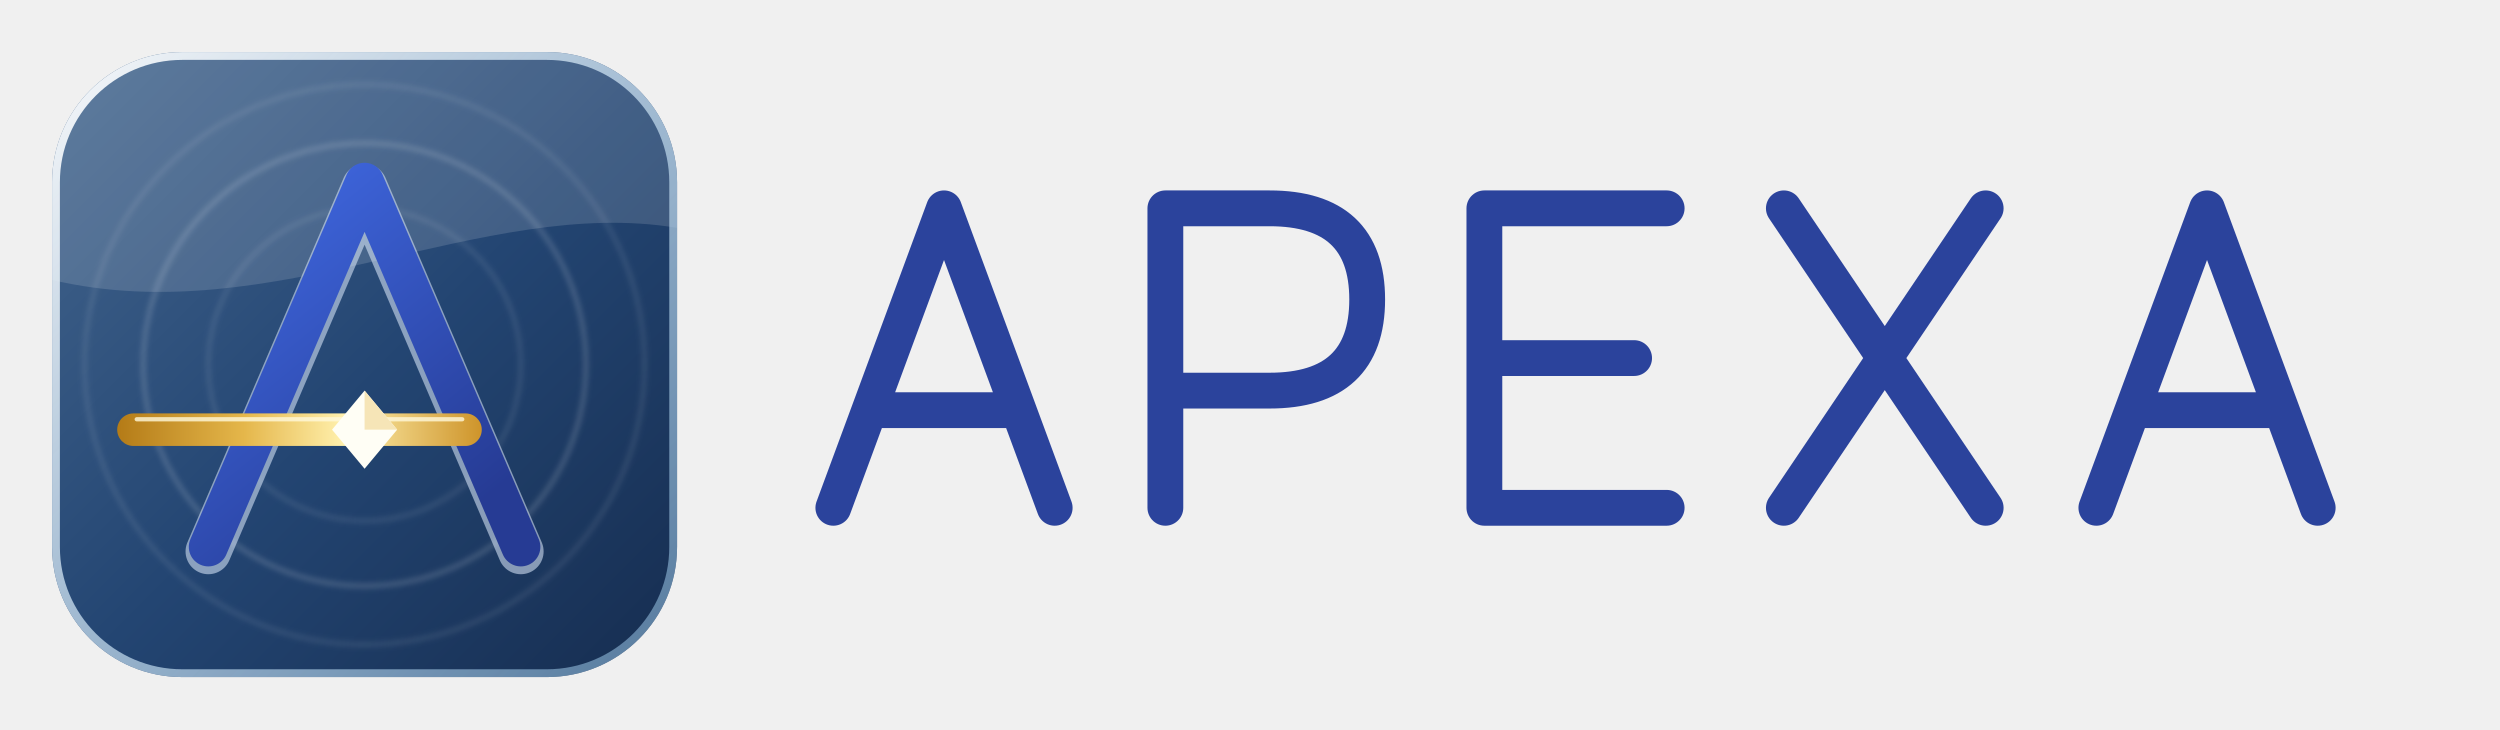
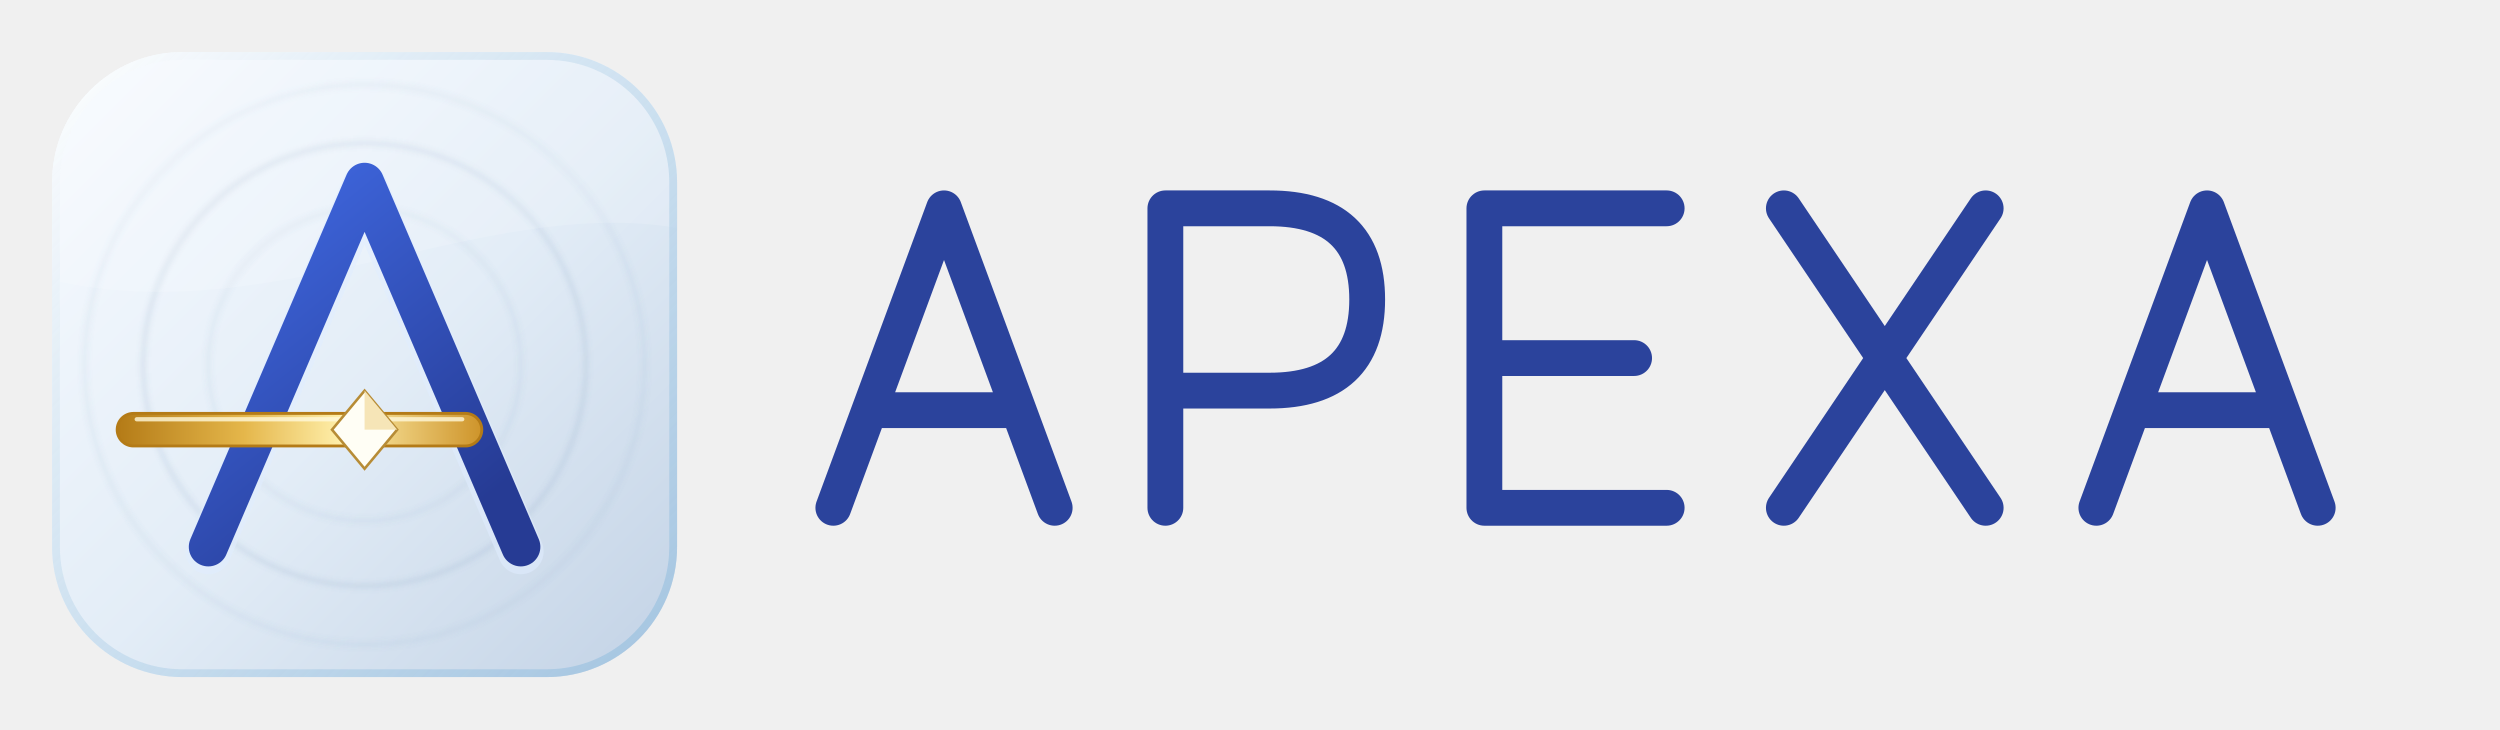
<svg xmlns="http://www.w3.org/2000/svg" viewBox="0 0 384 112">
  <g transform="translate(8 8)">
    <defs>
      <clipPath id="tile">
        <rect width="96" height="96" rx="20" />
      </clipPath>
      <linearGradient id="glass" x2="1" y2="1">
-         <stop stop-color="#45678f" />
-         <stop offset=".52" stop-color="#234572" />
-         <stop offset="1" stop-color="#162d50" />
+         <stop stop-color="#f8fbff" />
+         <stop offset=".52" stop-color="#e3edf7" />
+         <stop offset="1" stop-color="#c2d2e5" />
      </linearGradient>
      <linearGradient id="edge" x2="1" y2="1">
        <stop stop-color="#fff" stop-opacity=".95" />
        <stop offset="1" stop-color="#8bb9dc" stop-opacity=".55" />
      </linearGradient>
      <linearGradient id="ink" x2=".7" y2="1">
        <stop stop-color="#416be6" />
        <stop offset="1" stop-color="#263b94" />
      </linearGradient>
      <linearGradient id="beam">
        <stop stop-color="#b47b17" />
        <stop offset=".35" stop-color="#e5b74b" />
        <stop offset=".62" stop-color="#fff0ad" />
        <stop offset="1" stop-color="#ce942a" />
      </linearGradient>
      <filter id="soft" x="-15%" y="-15%" width="130%" height="130%">
        <feGaussianBlur stdDeviation=".4" />
      </filter>
    </defs>
    <g clip-path="url(#tile)">
      <rect width="96" height="96" fill="url(#glass)" />
-       <g fill="none" stroke="#fff" stroke-width=".9" filter="url(#soft)">
+       <g fill="none" stroke="#7695b9" stroke-width=".9" filter="url(#soft)">
        <circle cx="48" cy="48" r="24" opacity=".08" />
        <circle cx="48" cy="48" r="34" opacity=".14" />
        <circle cx="48" cy="48" r="43" opacity=".08" />
      </g>
      <path d="M0 0h96v27C66 22 34 43 0 35Z" fill="#fff" opacity=".14" />
    </g>
    <rect x=".6" y=".6" width="94.8" height="94.8" rx="19.4" fill="none" stroke="url(#edge)" stroke-width="1.2" />
    <path d="M24 76 48 20 72 76" fill="none" stroke="#e0edff" stroke-width="7" stroke-linecap="round" stroke-linejoin="round" opacity=".55" transform="translate(0 .7)" />
    <path d="M24 76 48 20 72 76" fill="none" stroke="url(#ink)" stroke-width="6" stroke-linecap="round" stroke-linejoin="round" />
-     <rect x="10" y="55.5" width="56" height="5" rx="2.5" fill="url(#beam)" />
+     <rect x="10" y="55.5" width="56" height="5" rx="2.5" fill="url(#beam)" stroke="#b47b17" stroke-width=".45" />
    <path d="M13 56.4h50" stroke="#fff9db" stroke-width=".65" stroke-linecap="round" opacity=".8" />
-     <path d="m48 52 5 6-5 6-5-6Z" fill="#fffef5" />
+     <path d="m48 52 5 6-5 6-5-6Z" fill="#fffef5" stroke="#b78c36" stroke-width=".4" />
    <path d="m48 52 5 6h-5Z" fill="#f6e5b7" />
  </g>
  <g transform="translate(128 32)" fill="none" stroke="#2b439c" stroke-width="5.5" stroke-linecap="round" stroke-linejoin="round">
    <path d="M0 46 17 0 34 46M6 31h22" />
    <path d="M51 46V0h16q15 0 15 14T67 28H51" />
    <path d="M128 0H100v46h28M100 23h23" />
    <path d="m146 0 31 46m0-46-31 46" />
    <path d="m194 46 17-46 17 46m-28-15h22" />
  </g>
</svg>
